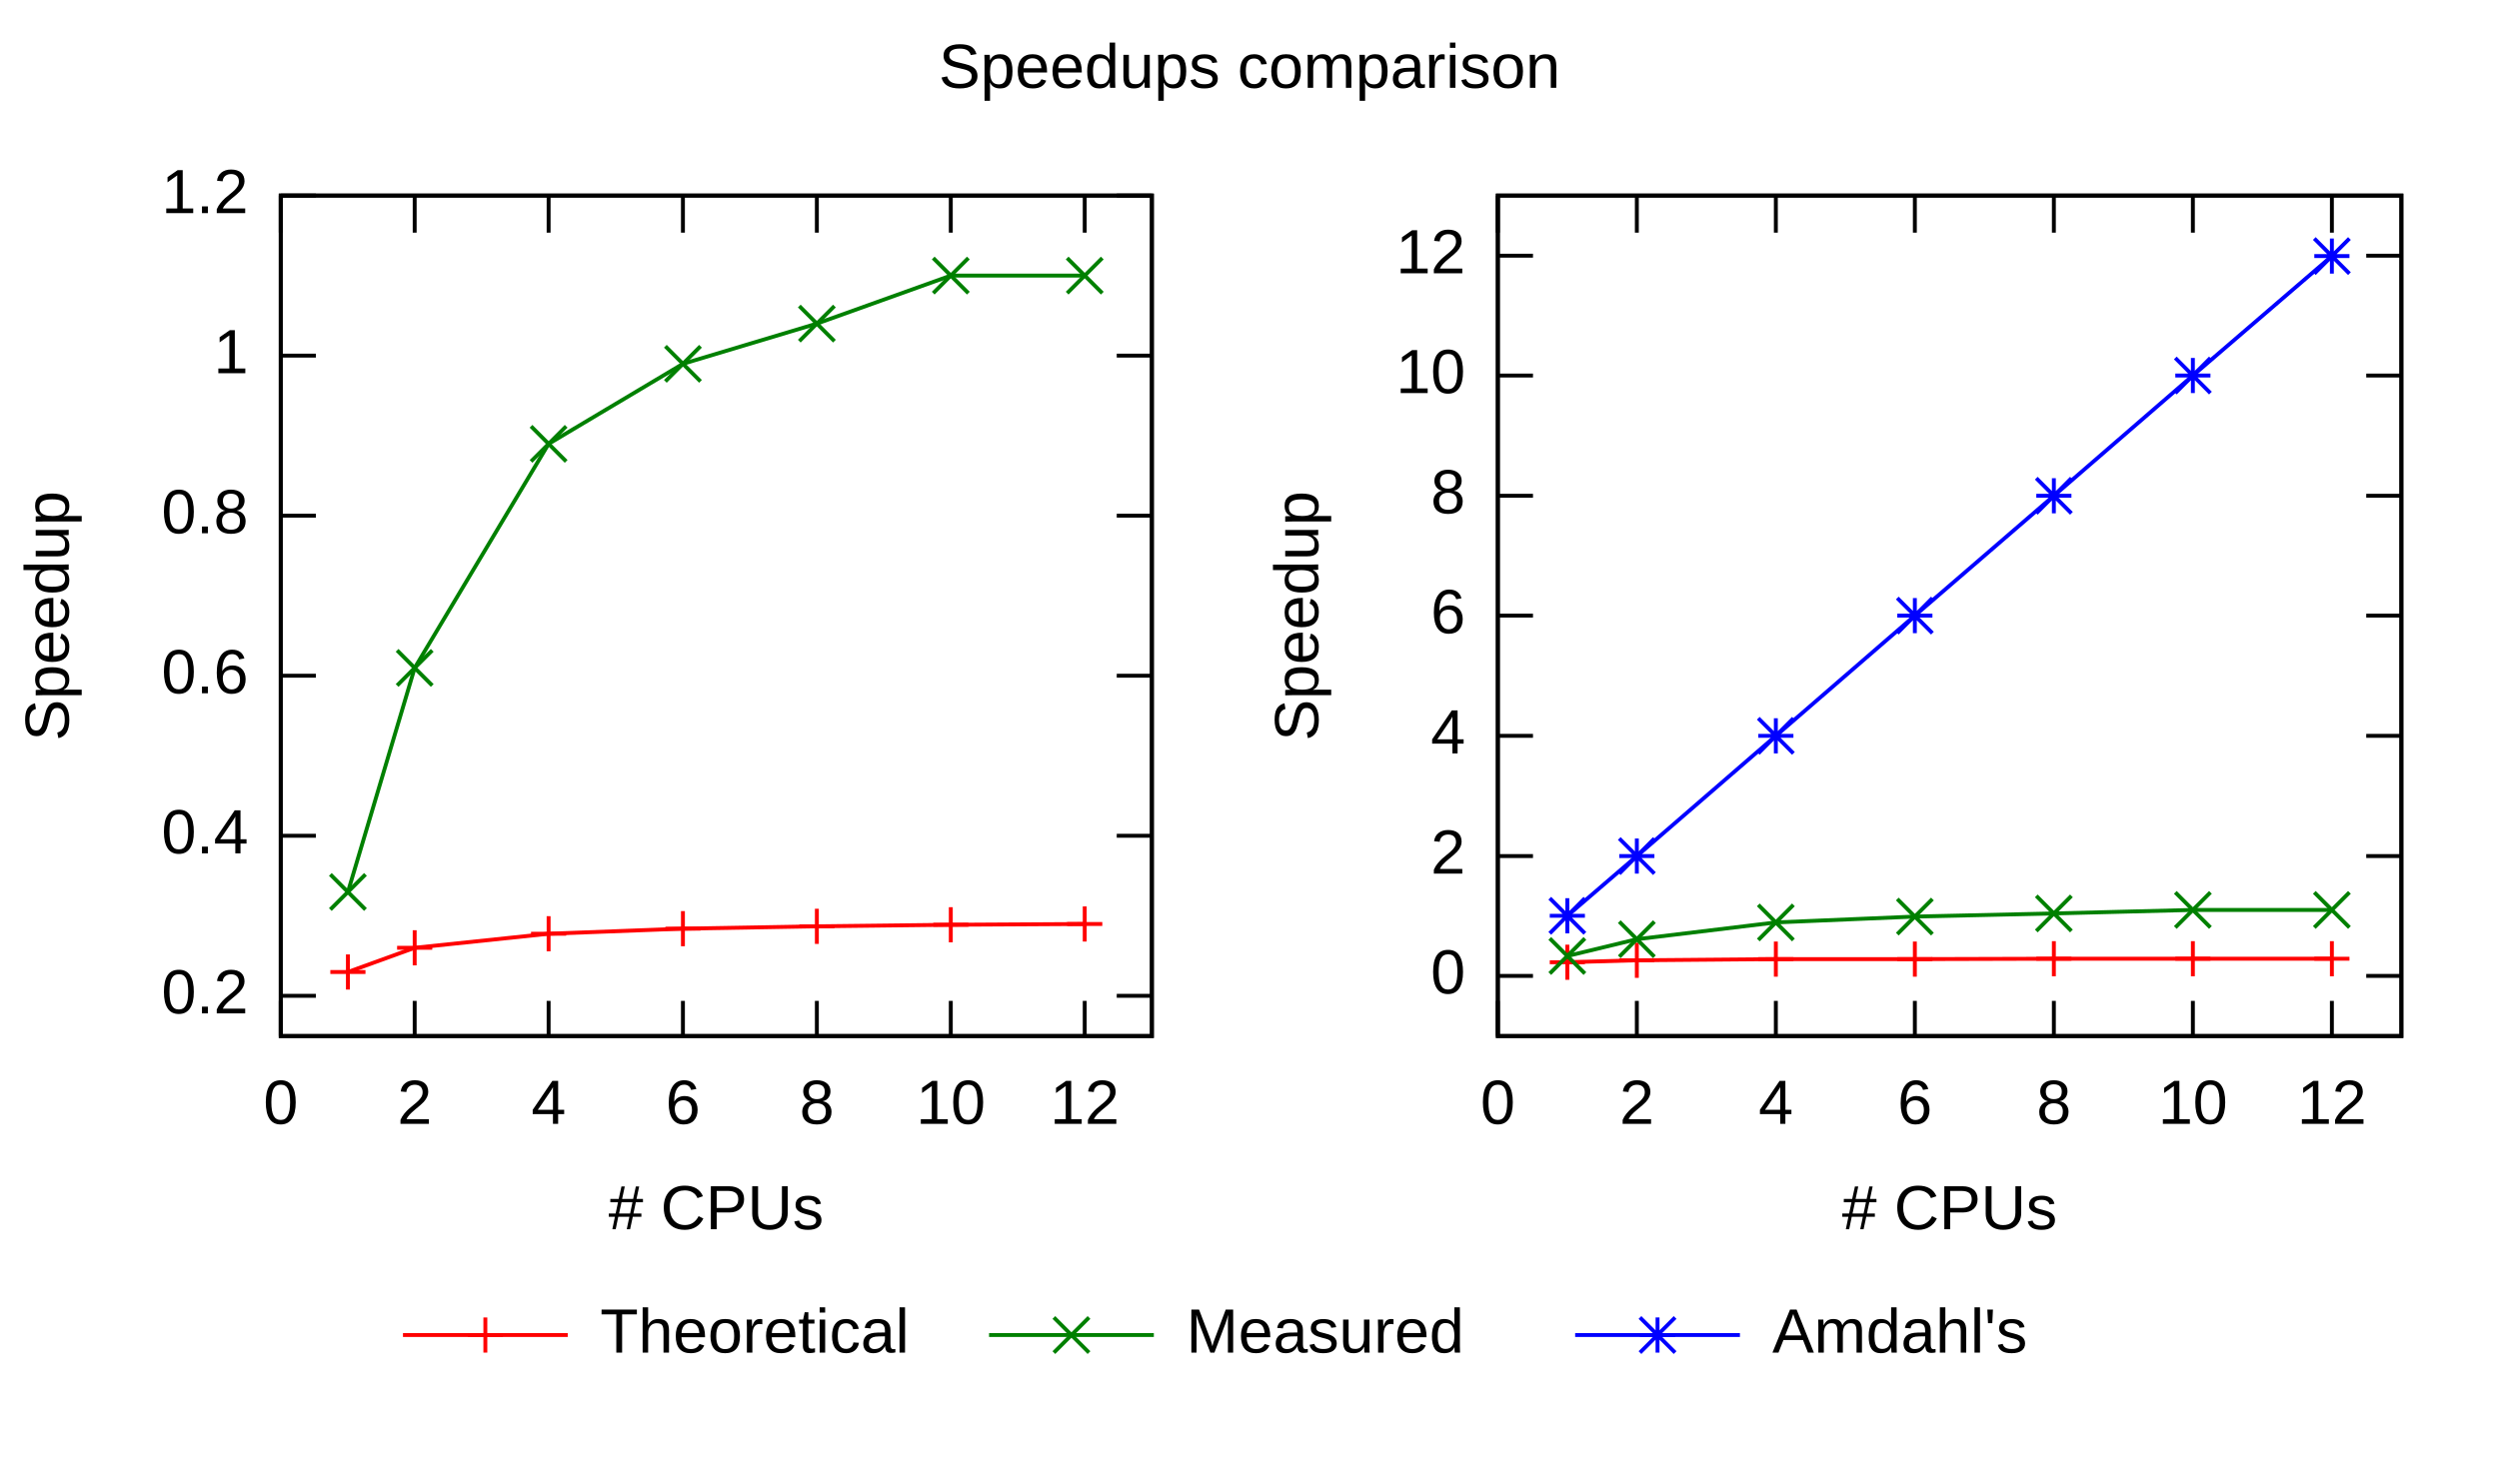
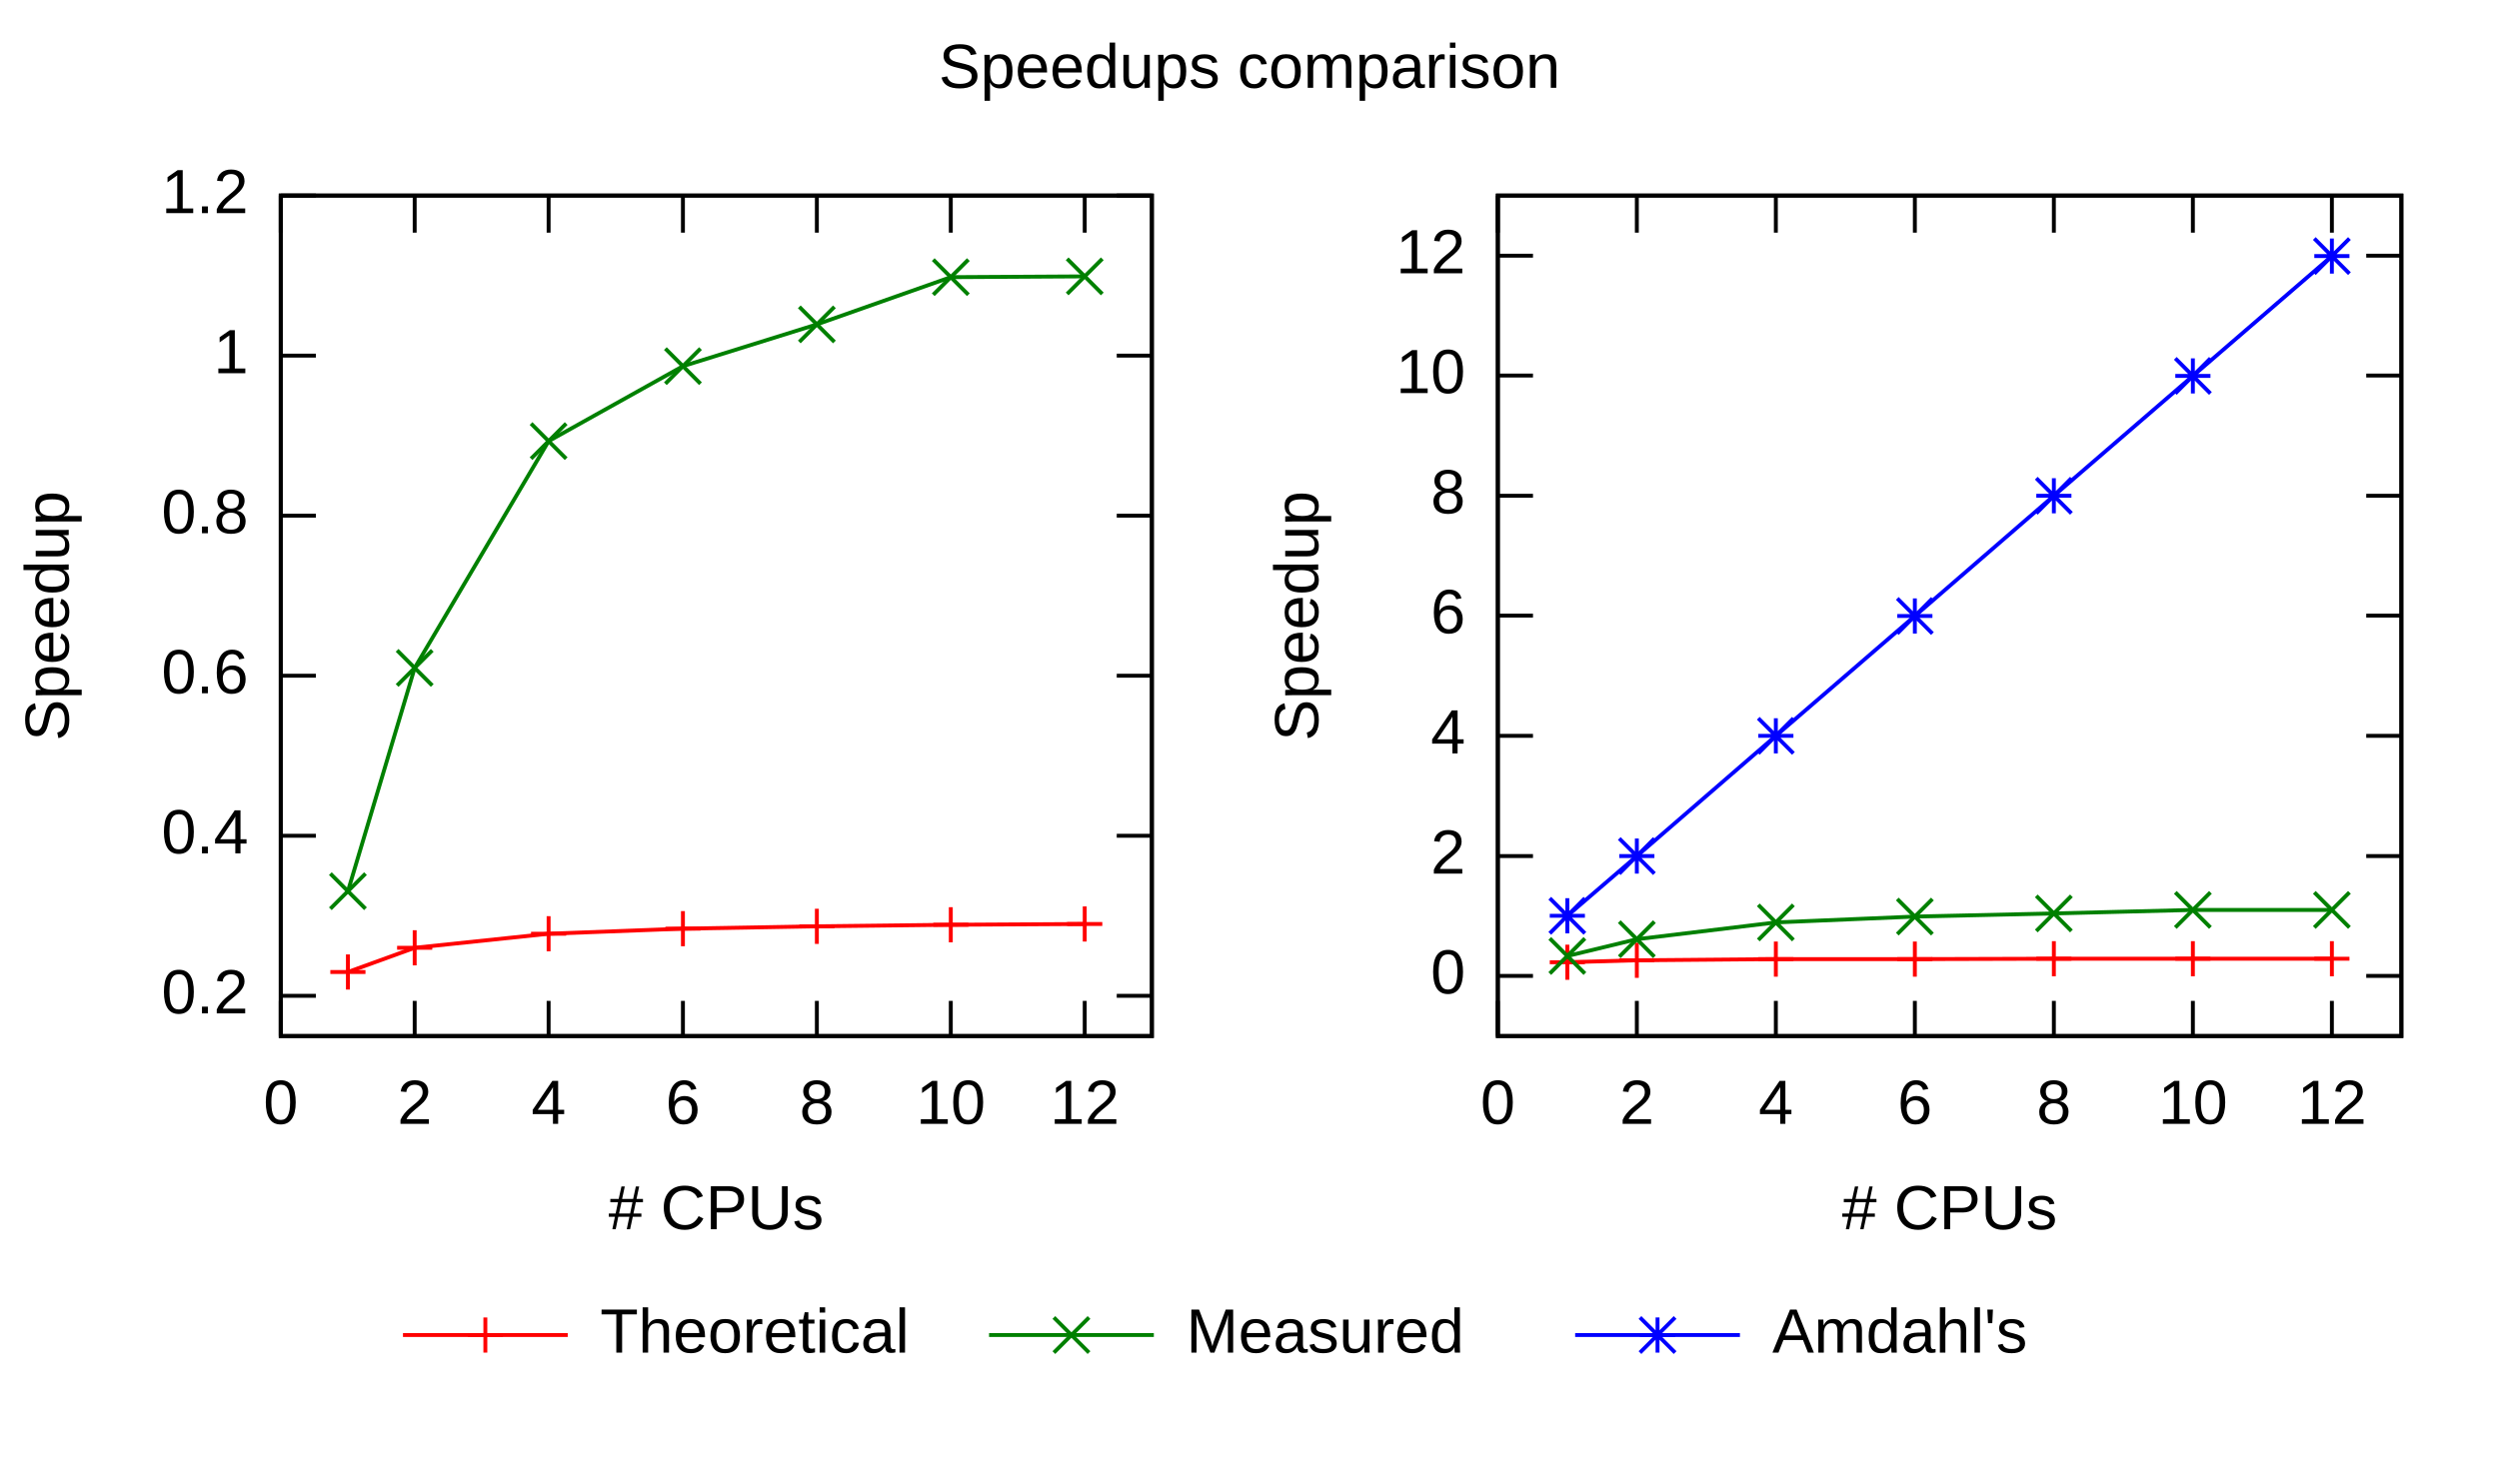
<svg xmlns="http://www.w3.org/2000/svg" xmlns:xlink="http://www.w3.org/1999/xlink" width="640" height="380" viewBox="0 0 640 380">
  <g id="gnuplot_canvas">
    <rect x="0" y="0" width="640" height="380" fill="none" />
    <defs>
      <circle id="gpDot" r="0.5" stroke-width="0.5" />
      <path id="gpPt0" stroke-width="0.222" stroke="currentColor" d="M-1,0 h2 M0,-1 v2" />
      <path id="gpPt1" stroke-width="0.222" stroke="currentColor" d="M-1,-1 L1,1 M1,-1 L-1,1" />
      <path id="gpPt2" stroke-width="0.222" stroke="currentColor" d="M-1,0 L1,0 M0,-1 L0,1 M-1,-1 L1,1 M-1,1 L1,-1" />
      <rect id="gpPt3" stroke-width="0.222" stroke="currentColor" x="-1" y="-1" width="2" height="2" />
      <rect id="gpPt4" stroke-width="0.222" stroke="currentColor" fill="currentColor" x="-1" y="-1" width="2" height="2" />
      <circle id="gpPt5" stroke-width="0.222" stroke="currentColor" cx="0" cy="0" r="1" />
      <use xlink:href="#gpPt5" id="gpPt6" fill="currentColor" stroke="none" />
      <path id="gpPt7" stroke-width="0.222" stroke="currentColor" d="M0,-1.33 L-1.33,0.67 L1.33,0.67 z" />
      <use xlink:href="#gpPt7" id="gpPt8" fill="currentColor" stroke="none" />
      <use xlink:href="#gpPt7" id="gpPt9" stroke="currentColor" transform="rotate(180)" />
      <use xlink:href="#gpPt9" id="gpPt10" fill="currentColor" stroke="none" />
      <use xlink:href="#gpPt3" id="gpPt11" stroke="currentColor" transform="rotate(45)" />
      <use xlink:href="#gpPt11" id="gpPt12" fill="currentColor" stroke="none" />
    </defs>
    <g style="fill:none; color:white; stroke:currentColor; stroke-width:1.00; stroke-linecap:butt; stroke-linejoin:miter">
      <g transform="translate(320.0,22.5)" style="stroke:none; fill:black; font-family:Arial; font-size:12.00pt; text-anchor:middle">
        <text>Speedups comparison</text>
      </g>
    </g>
    <g style="fill:none; color:black; stroke:currentColor; stroke-width:1.00; stroke-linecap:butt; stroke-linejoin:miter">
      <path stroke="black" d="M71.9,255.1 L80.9,255.1 M295.0,255.1 L286.0,255.1  h0.01" />
      <g transform="translate(63.6,259.6)" style="stroke:none; fill:black; font-family:Arial; font-size:12.00pt; text-anchor:end">
        <text> 0.2</text>
      </g>
      <path stroke="black" d="M71.9,214.1 L80.9,214.1 M295.0,214.1 L286.0,214.1  h0.01" />
      <g transform="translate(63.6,218.6)" style="stroke:none; fill:black; font-family:Arial; font-size:12.00pt; text-anchor:end">
        <text> 0.4</text>
      </g>
      <path stroke="black" d="M71.9,173.1 L80.9,173.1 M295.0,173.1 L286.0,173.1  h0.01" />
      <g transform="translate(63.6,177.6)" style="stroke:none; fill:black; font-family:Arial; font-size:12.00pt; text-anchor:end">
        <text> 0.6</text>
      </g>
      <path stroke="black" d="M71.9,132.1 L80.9,132.1 M295.0,132.1 L286.0,132.1  h0.01" />
      <g transform="translate(63.6,136.6)" style="stroke:none; fill:black; font-family:Arial; font-size:12.00pt; text-anchor:end">
        <text> 0.8</text>
      </g>
      <path stroke="black" d="M71.9,91.1 L80.9,91.1 M295.0,91.1 L286.0,91.1  h0.01" />
      <g transform="translate(63.6,95.6)" style="stroke:none; fill:black; font-family:Arial; font-size:12.00pt; text-anchor:end">
        <text> 1</text>
      </g>
      <path stroke="black" d="M71.9,50.1 L80.9,50.1 M295.0,50.1 L286.0,50.1  h0.01" />
      <g transform="translate(63.6,54.6)" style="stroke:none; fill:black; font-family:Arial; font-size:12.00pt; text-anchor:end">
        <text> 1.2</text>
      </g>
      <path stroke="black" d="M71.9,265.4 L71.9,256.4 M71.9,50.1 L71.9,59.1  h0.01" />
      <g transform="translate(71.9,287.9)" style="stroke:none; fill:black; font-family:Arial; font-size:12.00pt; text-anchor:middle">
        <text> 0</text>
      </g>
      <path stroke="black" d="M106.2,265.4 L106.2,256.4 M106.2,50.1 L106.2,59.1  h0.01" />
      <g transform="translate(106.2,287.9)" style="stroke:none; fill:black; font-family:Arial; font-size:12.00pt; text-anchor:middle">
        <text> 2</text>
      </g>
      <path stroke="black" d="M140.5,265.4 L140.5,256.4 M140.5,50.1 L140.5,59.1  h0.01" />
      <g transform="translate(140.5,287.9)" style="stroke:none; fill:black; font-family:Arial; font-size:12.00pt; text-anchor:middle">
        <text> 4</text>
      </g>
      <path stroke="black" d="M174.9,265.4 L174.9,256.4 M174.9,50.1 L174.9,59.1  h0.01" />
      <g transform="translate(174.9,287.9)" style="stroke:none; fill:black; font-family:Arial; font-size:12.00pt; text-anchor:middle">
        <text> 6</text>
      </g>
      <path stroke="black" d="M209.2,265.4 L209.2,256.4 M209.2,50.1 L209.2,59.1  h0.01" />
      <g transform="translate(209.2,287.9)" style="stroke:none; fill:black; font-family:Arial; font-size:12.00pt; text-anchor:middle">
        <text> 8</text>
      </g>
      <path stroke="black" d="M243.5,265.4 L243.5,256.4 M243.5,50.1 L243.5,59.1  h0.01" />
      <g transform="translate(243.5,287.9)" style="stroke:none; fill:black; font-family:Arial; font-size:12.00pt; text-anchor:middle">
        <text> 10</text>
      </g>
      <path stroke="black" d="M277.8,265.4 L277.8,256.4 M277.8,50.1 L277.8,59.1  h0.01" />
      <g transform="translate(277.8,287.9)" style="stroke:none; fill:black; font-family:Arial; font-size:12.00pt; text-anchor:middle">
        <text> 12</text>
      </g>
      <path stroke="black" d="M71.9,50.1 L71.9,265.4 L295.0,265.4 L295.0,50.1 L71.9,50.1 Z  h0.01" />
      <g transform="translate(17.6,157.8) rotate(270)" style="stroke:none; fill:black; font-family:Arial; font-size:12.00pt; text-anchor:middle">
        <text>Speedup</text>
      </g>
      <g transform="translate(183.4,314.9)" style="stroke:none; fill:black; font-family:Arial; font-size:12.00pt; text-anchor:middle">
        <text># CPUs</text>
      </g>
    </g>
    <g id="gnuplot_plot_1a">
      <g style="fill:none; color:red; stroke:currentColor; stroke-width:1.00; stroke-linecap:butt; stroke-linejoin:miter">
        <path stroke="red" d="M89.1,249.0 L106.2,242.8 L140.5,239.2 L174.9,237.9 L209.2,237.3 L243.5,236.9 L277.8,236.7  h0.01" />
        <use xlink:href="#gpPt0" transform="translate(89.1,249.0) scale(4.50)" color="red" />
        <use xlink:href="#gpPt0" transform="translate(106.2,242.8) scale(4.50)" color="red" />
        <use xlink:href="#gpPt0" transform="translate(140.5,239.2) scale(4.50)" color="red" />
        <use xlink:href="#gpPt0" transform="translate(174.9,237.9) scale(4.50)" color="red" />
        <use xlink:href="#gpPt0" transform="translate(209.2,237.3) scale(4.50)" color="red" />
        <use xlink:href="#gpPt0" transform="translate(243.5,236.9) scale(4.50)" color="red" />
        <use xlink:href="#gpPt0" transform="translate(277.8,236.7) scale(4.50)" color="red" />
      </g>
    </g>
    <g id="gnuplot_plot_2a">
      <g style="fill:none; color:green; stroke:currentColor; stroke-width:1.00; stroke-linecap:butt; stroke-linejoin:miter">
-         <path stroke="green" d="M89.1,228.5 L106.2,171.1 L140.5,113.7 L174.9,93.2 L209.2,82.9 L243.5,70.6 L277.8,70.6  h0.01" />
-         <use xlink:href="#gpPt1" transform="translate(89.1,228.5) scale(4.50)" color="green" />
+         <path stroke="green" d="M89.1,228.3 L106.2,171.1 L140.5,113.0 L174.9,93.8 L209.2,83.1 L243.5,71.0 L277.8,70.8  h0.01" />
+         <use xlink:href="#gpPt1" transform="translate(89.1,228.3) scale(4.50)" color="green" />
        <use xlink:href="#gpPt1" transform="translate(106.2,171.1) scale(4.50)" color="green" />
-         <use xlink:href="#gpPt1" transform="translate(140.5,113.7) scale(4.50)" color="green" />
-         <use xlink:href="#gpPt1" transform="translate(174.9,93.2) scale(4.50)" color="green" />
-         <use xlink:href="#gpPt1" transform="translate(209.2,82.9) scale(4.50)" color="green" />
-         <use xlink:href="#gpPt1" transform="translate(243.5,70.6) scale(4.50)" color="green" />
-         <use xlink:href="#gpPt1" transform="translate(277.8,70.6) scale(4.50)" color="green" />
+         <use xlink:href="#gpPt1" transform="translate(140.5,113.0) scale(4.50)" color="green" />
+         <use xlink:href="#gpPt1" transform="translate(174.9,93.8) scale(4.50)" color="green" />
+         <use xlink:href="#gpPt1" transform="translate(209.2,83.1) scale(4.50)" color="green" />
+         <use xlink:href="#gpPt1" transform="translate(243.5,71.0) scale(4.50)" color="green" />
+         <use xlink:href="#gpPt1" transform="translate(277.8,70.8) scale(4.50)" color="green" />
      </g>
    </g>
    <g style="fill:none; color:black; stroke:currentColor; stroke-width:1.00; stroke-linecap:butt; stroke-linejoin:miter">
      <path stroke="black" d="M71.9,50.1 L71.9,265.4 L295.0,265.4 L295.0,50.1 L71.9,50.1 Z  h0.01" />
      <path stroke="black" d="M383.6,250.0 L392.6,250.0 M615.0,250.0 L606.0,250.0  h0.01" />
      <g transform="translate(375.3,254.5)" style="stroke:none; fill:black; font-family:Arial; font-size:12.00pt; text-anchor:end">
        <text> 0</text>
      </g>
      <path stroke="black" d="M383.6,219.3 L392.6,219.3 M615.0,219.3 L606.0,219.3  h0.01" />
      <g transform="translate(375.3,223.8)" style="stroke:none; fill:black; font-family:Arial; font-size:12.00pt; text-anchor:end">
        <text> 2</text>
      </g>
      <path stroke="black" d="M383.6,188.5 L392.6,188.5 M615.0,188.5 L606.0,188.5  h0.01" />
      <g transform="translate(375.3,193.0)" style="stroke:none; fill:black; font-family:Arial; font-size:12.00pt; text-anchor:end">
        <text> 4</text>
      </g>
      <path stroke="black" d="M383.6,157.7 L392.6,157.7 M615.0,157.7 L606.0,157.7  h0.01" />
      <g transform="translate(375.3,162.2)" style="stroke:none; fill:black; font-family:Arial; font-size:12.00pt; text-anchor:end">
        <text> 6</text>
      </g>
      <path stroke="black" d="M383.6,127.0 L392.6,127.0 M615.0,127.0 L606.0,127.0  h0.01" />
      <g transform="translate(375.3,131.5)" style="stroke:none; fill:black; font-family:Arial; font-size:12.00pt; text-anchor:end">
        <text> 8</text>
      </g>
      <path stroke="black" d="M383.6,96.2 L392.6,96.2 M615.0,96.2 L606.0,96.2  h0.01" />
      <g transform="translate(375.3,100.7)" style="stroke:none; fill:black; font-family:Arial; font-size:12.00pt; text-anchor:end">
        <text> 10</text>
      </g>
      <path stroke="black" d="M383.6,65.5 L392.6,65.5 M615.0,65.5 L606.0,65.5  h0.01" />
      <g transform="translate(375.3,70.0)" style="stroke:none; fill:black; font-family:Arial; font-size:12.00pt; text-anchor:end">
        <text> 12</text>
      </g>
      <path stroke="black" d="M383.6,265.4 L383.6,256.4 M383.6,50.1 L383.6,59.1  h0.01" />
      <g transform="translate(383.6,287.9)" style="stroke:none; fill:black; font-family:Arial; font-size:12.00pt; text-anchor:middle">
        <text> 0</text>
      </g>
      <path stroke="black" d="M419.2,265.4 L419.2,256.4 M419.2,50.1 L419.2,59.1  h0.01" />
      <g transform="translate(419.2,287.9)" style="stroke:none; fill:black; font-family:Arial; font-size:12.00pt; text-anchor:middle">
        <text> 2</text>
      </g>
      <path stroke="black" d="M454.8,265.4 L454.8,256.4 M454.8,50.1 L454.8,59.1  h0.01" />
      <g transform="translate(454.8,287.9)" style="stroke:none; fill:black; font-family:Arial; font-size:12.00pt; text-anchor:middle">
        <text> 4</text>
      </g>
      <path stroke="black" d="M490.4,265.4 L490.4,256.4 M490.4,50.1 L490.4,59.1  h0.01" />
      <g transform="translate(490.4,287.9)" style="stroke:none; fill:black; font-family:Arial; font-size:12.00pt; text-anchor:middle">
        <text> 6</text>
      </g>
      <path stroke="black" d="M526.0,265.4 L526.0,256.4 M526.0,50.1 L526.0,59.1  h0.01" />
      <g transform="translate(526.0,287.9)" style="stroke:none; fill:black; font-family:Arial; font-size:12.00pt; text-anchor:middle">
        <text> 8</text>
      </g>
      <path stroke="black" d="M561.6,265.4 L561.6,256.4 M561.6,50.1 L561.6,59.1  h0.01" />
      <g transform="translate(561.6,287.9)" style="stroke:none; fill:black; font-family:Arial; font-size:12.00pt; text-anchor:middle">
        <text> 10</text>
      </g>
      <path stroke="black" d="M597.2,265.4 L597.2,256.4 M597.2,50.1 L597.2,59.1  h0.01" />
      <g transform="translate(597.2,287.9)" style="stroke:none; fill:black; font-family:Arial; font-size:12.00pt; text-anchor:middle">
        <text> 12</text>
      </g>
      <path stroke="black" d="M383.6,50.1 L383.6,265.4 L615.0,265.4 L615.0,50.1 L383.6,50.1 Z  h0.01" />
      <g transform="translate(337.6,157.8) rotate(270)" style="stroke:none; fill:black; font-family:Arial; font-size:12.00pt; text-anchor:middle">
        <text>Speedup</text>
      </g>
      <g transform="translate(499.3,314.9)" style="stroke:none; fill:black; font-family:Arial; font-size:12.00pt; text-anchor:middle">
        <text># CPUs</text>
      </g>
    </g>
    <g id="gnuplot_plot_1b">
      <g style="fill:none; color:red; stroke:currentColor; stroke-width:1.00; stroke-linecap:butt; stroke-linejoin:miter">
        <g transform="translate(153.7,346.5)" style="stroke:none; fill:black; font-family:Arial; font-size:12.00pt; text-anchor:start">
          <text>Theoretical</text>
        </g>
        <path d="M103.2,342.0 L145.4,342.0 M401.4,246.5 L419.2,246.0 L454.8,245.7 L490.4,245.7 L526.0,245.6 L561.6,245.6    L597.2,245.6  h0.01" />
        <use xlink:href="#gpPt0" transform="translate(401.4,246.5) scale(4.50)" />
        <use xlink:href="#gpPt0" transform="translate(419.2,246.0) scale(4.50)" />
        <use xlink:href="#gpPt0" transform="translate(454.8,245.7) scale(4.50)" />
        <use xlink:href="#gpPt0" transform="translate(490.4,245.7) scale(4.50)" />
        <use xlink:href="#gpPt0" transform="translate(526.0,245.6) scale(4.50)" />
        <use xlink:href="#gpPt0" transform="translate(561.6,245.6) scale(4.50)" />
        <use xlink:href="#gpPt0" transform="translate(597.2,245.6) scale(4.50)" />
        <use xlink:href="#gpPt0" transform="translate(124.3,342.0) scale(4.50)" />
      </g>
    </g>
    <g id="gnuplot_plot_2b">
      <g style="fill:none; color:green; stroke:currentColor; stroke-width:1.00; stroke-linecap:butt; stroke-linejoin:miter">
        <g transform="translate(303.8,346.5)" style="stroke:none; fill:black; font-family:Arial; font-size:12.00pt; text-anchor:start">
          <text>Measured</text>
        </g>
        <path d="M253.3,342.0 L295.5,342.0 M401.4,244.9 L419.2,240.6 L454.8,236.3 L490.4,234.8 L526.0,234.0 L561.6,233.1    L597.2,233.1  h0.01" />
        <use xlink:href="#gpPt1" transform="translate(401.4,244.9) scale(4.50)" />
        <use xlink:href="#gpPt1" transform="translate(419.2,240.6) scale(4.50)" />
        <use xlink:href="#gpPt1" transform="translate(454.8,236.3) scale(4.50)" />
        <use xlink:href="#gpPt1" transform="translate(490.4,234.8) scale(4.50)" />
        <use xlink:href="#gpPt1" transform="translate(526.0,234.0) scale(4.50)" />
        <use xlink:href="#gpPt1" transform="translate(561.6,233.1) scale(4.50)" />
        <use xlink:href="#gpPt1" transform="translate(597.2,233.1) scale(4.50)" />
        <use xlink:href="#gpPt1" transform="translate(274.4,342.0) scale(4.50)" />
      </g>
    </g>
    <g id="gnuplot_plot_3b">
      <g style="fill:none; color:blue; stroke:currentColor; stroke-width:1.00; stroke-linecap:butt; stroke-linejoin:miter">
        <g transform="translate(453.9,346.5)" style="stroke:none; fill:black; font-family:Arial; font-size:12.00pt; text-anchor:start">
          <text>Amdahl's</text>
        </g>
-         <path d="M403.4,342.0 L445.6,342.0 M401.4,234.6 L419.2,219.3 L454.8,188.5 L490.4,157.7 L526.0,127.0 L561.6,96.2    L597.2,65.6  h0.01" />
+         <path d="M403.4,342.0 L445.6,342.0 M401.4,234.6 L419.2,219.3 L454.8,188.5 L490.4,157.8 L526.0,127.0 L561.6,96.3    L597.2,65.6  h0.01" />
        <use xlink:href="#gpPt2" transform="translate(401.4,234.6) scale(4.50)" />
        <use xlink:href="#gpPt2" transform="translate(419.2,219.3) scale(4.50)" />
        <use xlink:href="#gpPt2" transform="translate(454.8,188.5) scale(4.50)" />
-         <use xlink:href="#gpPt2" transform="translate(490.4,157.7) scale(4.50)" />
+         <use xlink:href="#gpPt2" transform="translate(490.4,157.8) scale(4.50)" />
        <use xlink:href="#gpPt2" transform="translate(526.0,127.0) scale(4.50)" />
-         <use xlink:href="#gpPt2" transform="translate(561.6,96.2) scale(4.50)" />
+         <use xlink:href="#gpPt2" transform="translate(561.6,96.3) scale(4.50)" />
        <use xlink:href="#gpPt2" transform="translate(597.2,65.6) scale(4.50)" />
        <use xlink:href="#gpPt2" transform="translate(424.5,342.0) scale(4.50)" />
      </g>
    </g>
    <g style="fill:none; color:black; stroke:currentColor; stroke-width:1.00; stroke-linecap:butt; stroke-linejoin:miter">
      <path stroke="black" d="M383.6,50.1 L383.6,265.4 L615.0,265.4 L615.0,50.1 L383.6,50.1 Z  h0.01" />
    </g>
  </g>
</svg>
